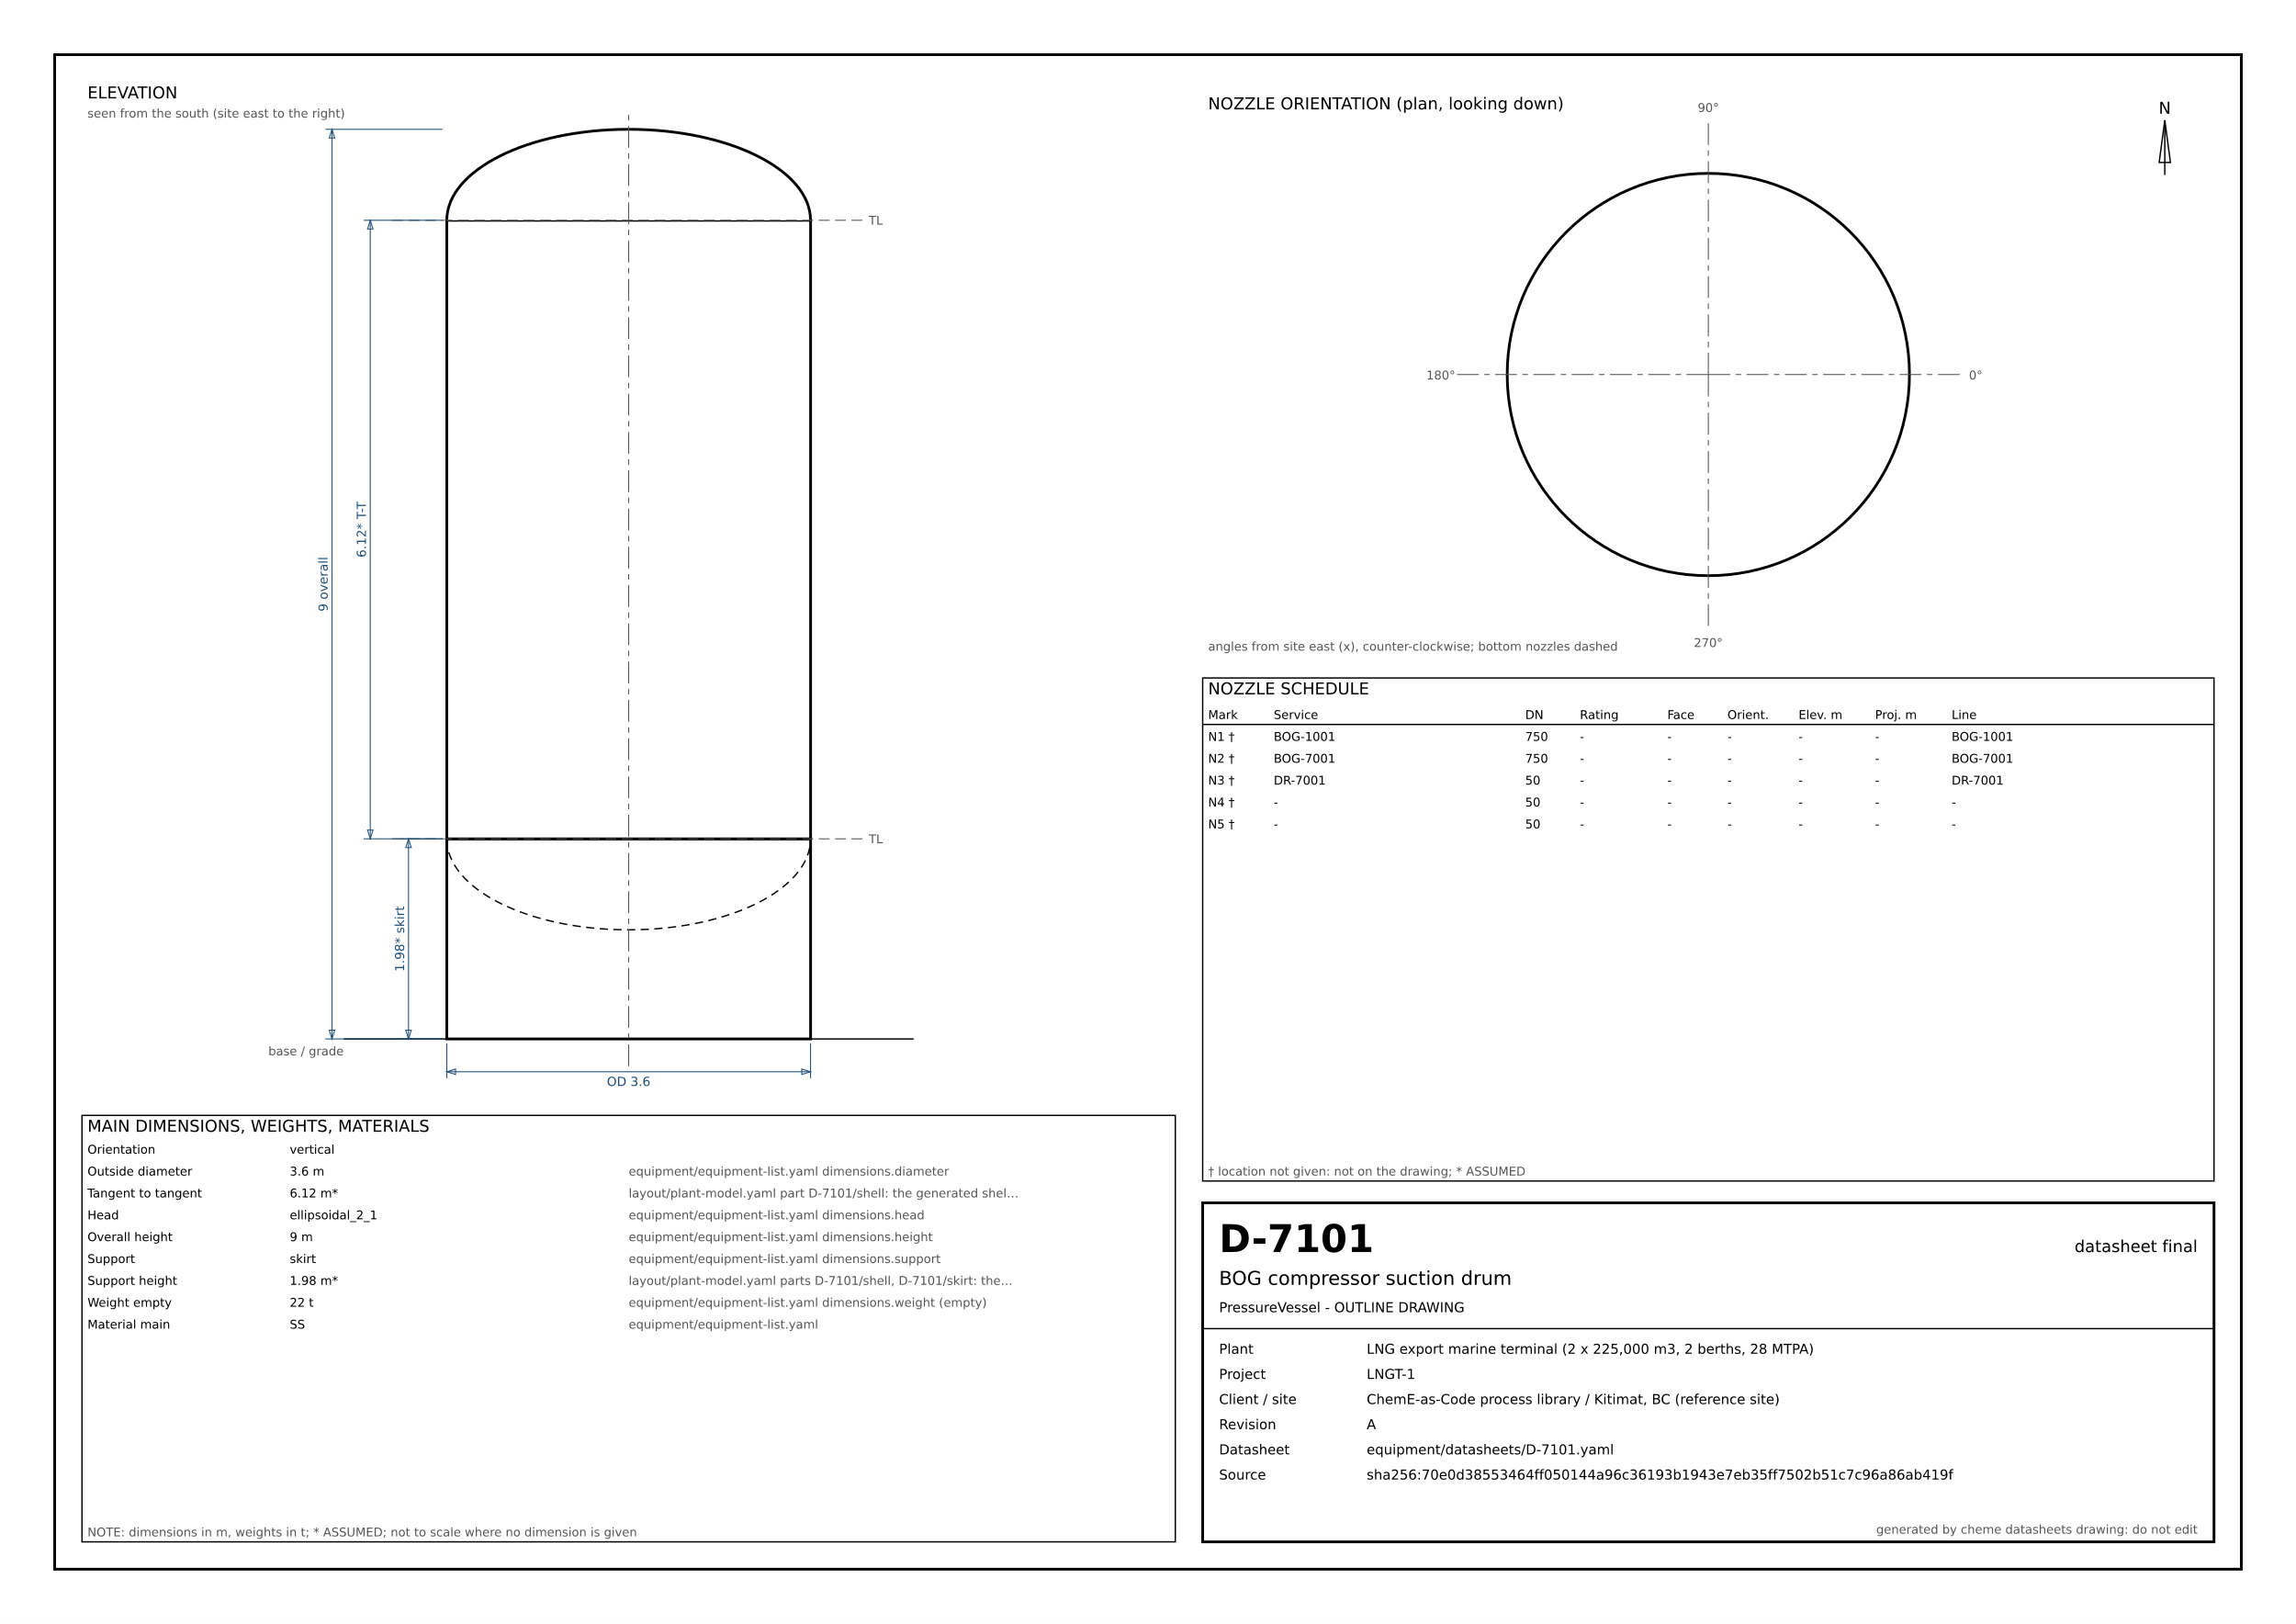
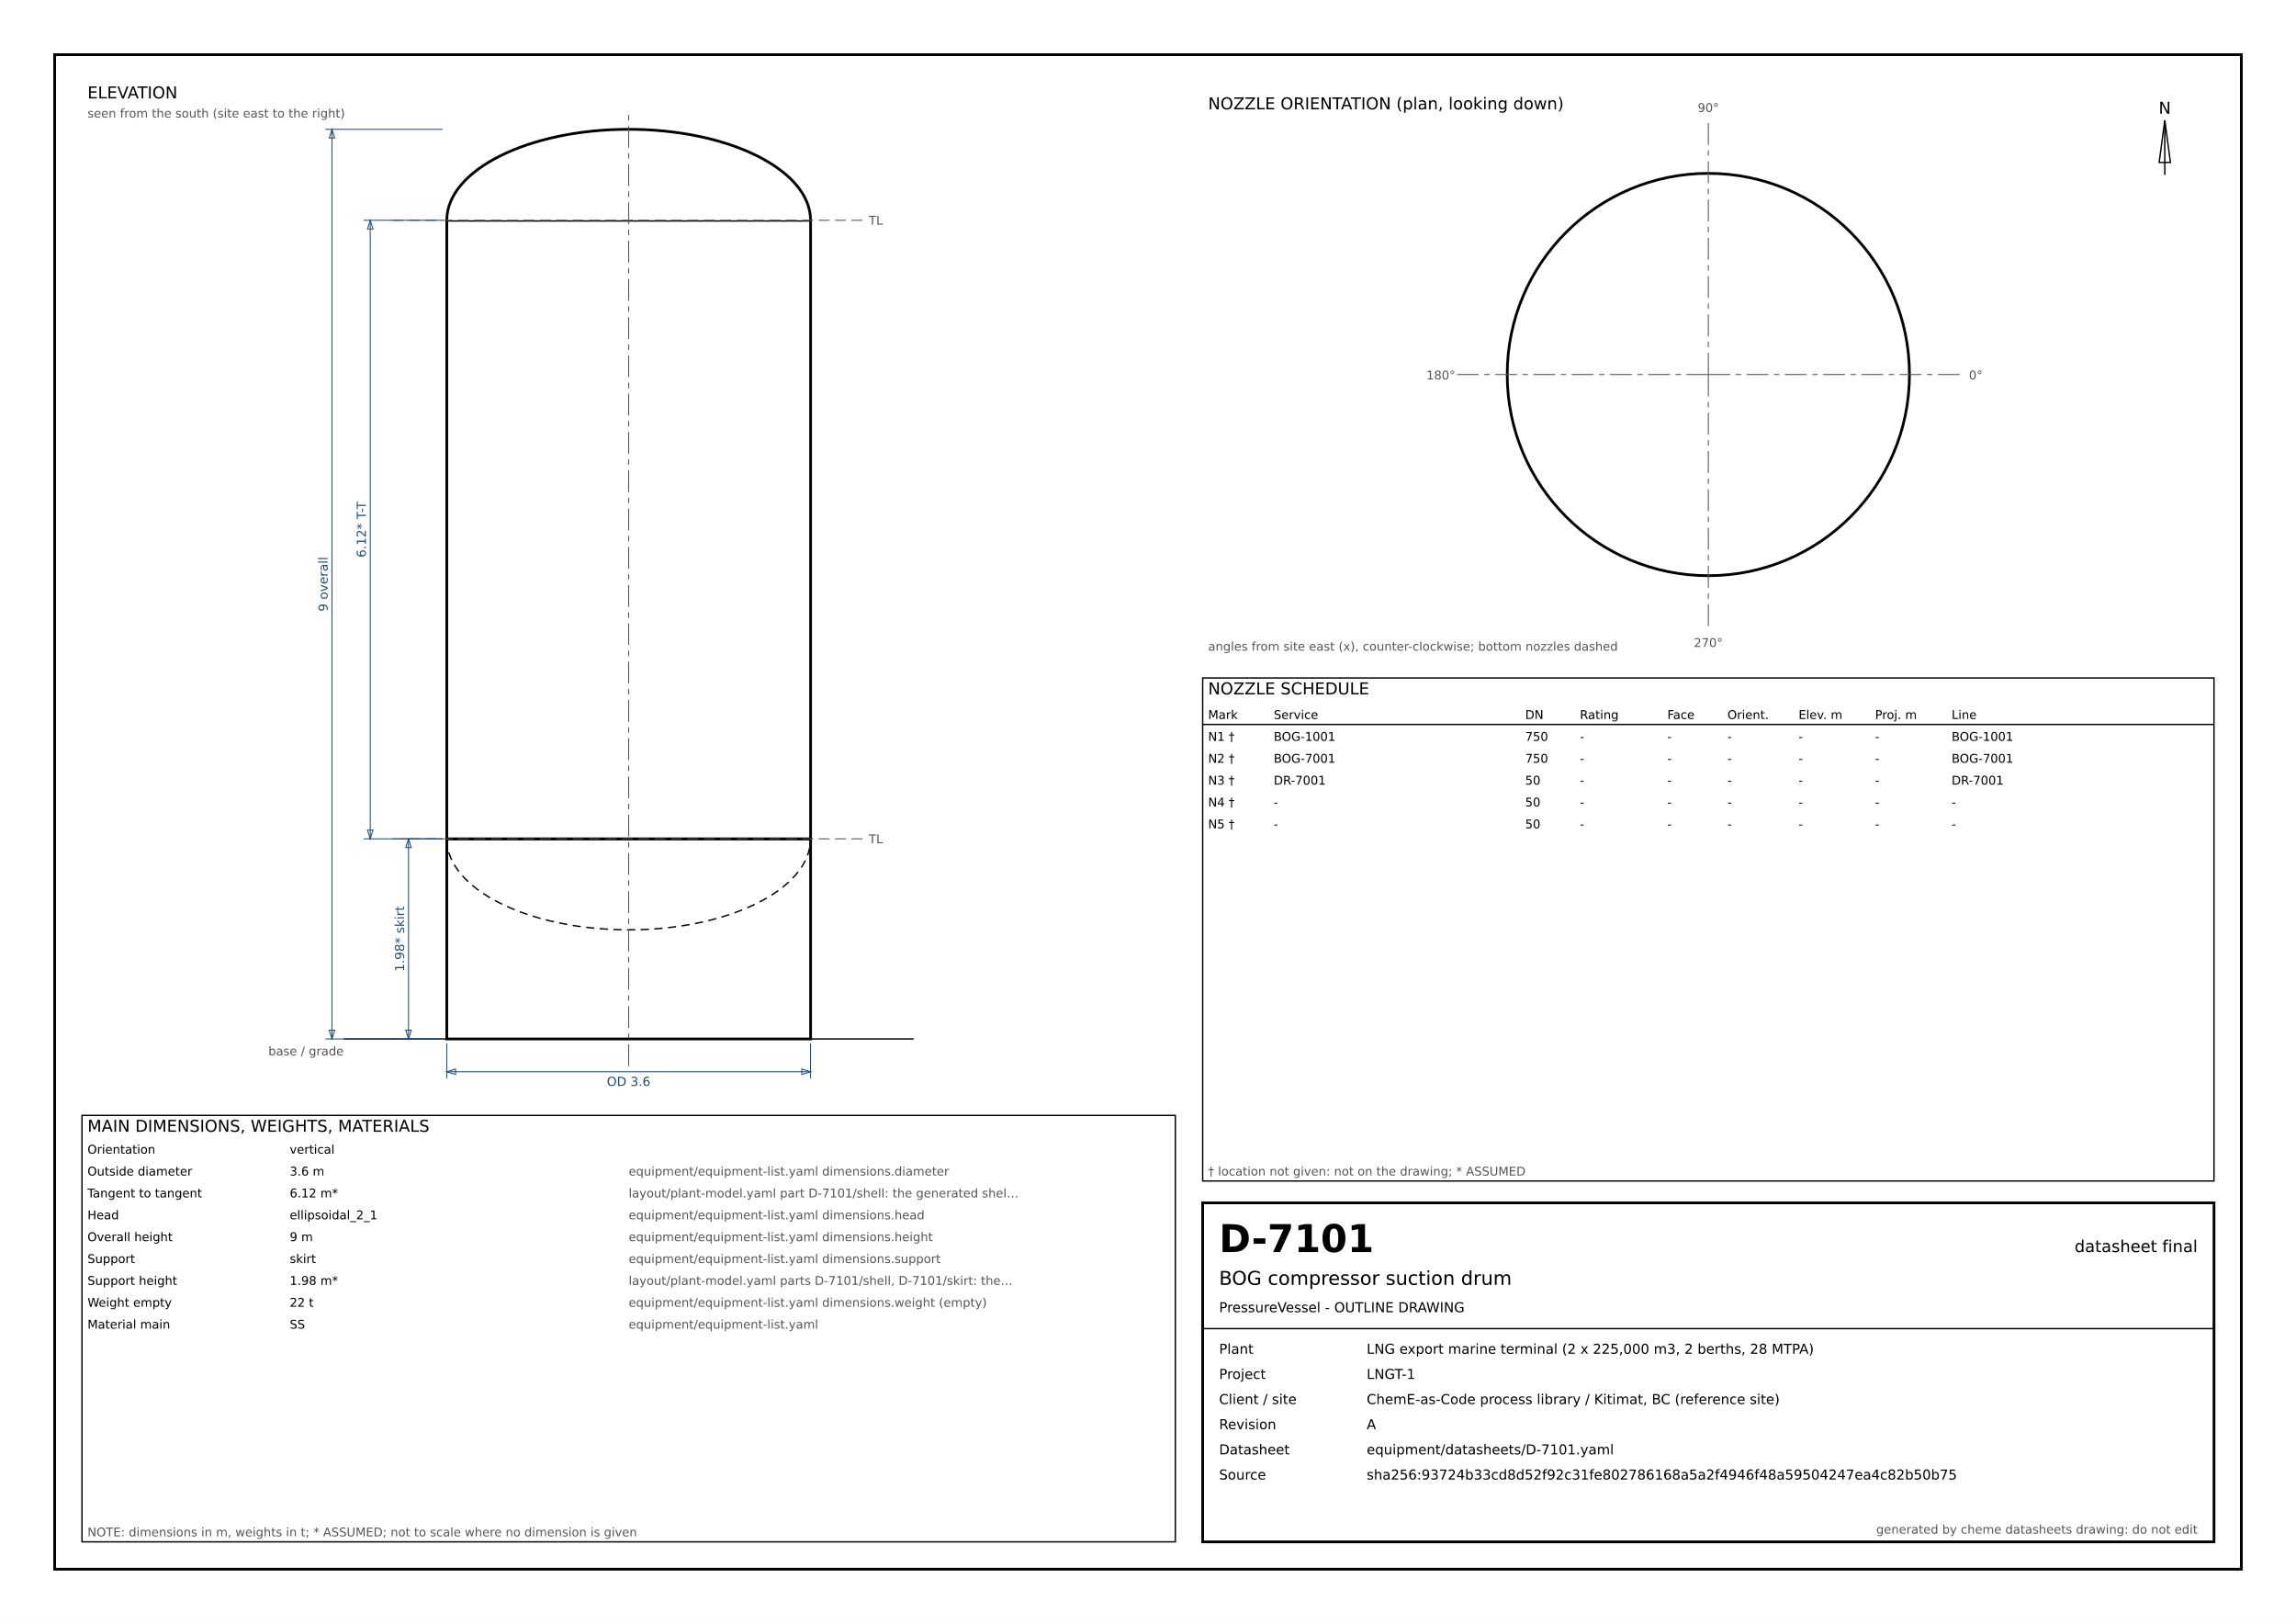
<svg xmlns="http://www.w3.org/2000/svg" width="420mm" height="297mm" viewBox="0 0 420 297">
  <style>
.frame{fill:none;stroke:#000;stroke-width:0.5}
.thin{fill:none;stroke:#000;stroke-width:0.25}
.outline{fill:#fff;stroke:#000;stroke-width:0.5}
.hidden{fill:none;stroke:#000;stroke-width:0.25;stroke-dasharray:1.5 1}
.centre{fill:none;stroke:#555;stroke-width:0.18;stroke-dasharray:4 1 1 1}
.tl{fill:none;stroke:#555;stroke-width:0.18;stroke-dasharray:2 1}
.dim{fill:none;stroke:#1f4e79;stroke-width:0.18}
.nozzle{fill:#fff;stroke:#b71c1c;stroke-width:0.35}
.section{fill:none;stroke:#2e7d32;stroke-width:0.25;stroke-dasharray:2 1}
text{font-family:'DejaVu Sans',Arial,Helvetica,sans-serif;fill:#000}
.t2{font-size:2.2px}.t25{font-size:2.5px}.t3{font-size:3px}.t35{font-size:3.5px}
.t5{font-size:5px;font-weight:bold}.t7{font-size:7px;font-weight:bold}
.dimt{font-size:2.3px;fill:#1f4e79}.nt{font-size:2.3px;fill:#b71c1c}
.note{font-size:2.2px;fill:#555}
.draft{font-size:40px;font-weight:bold;fill:#c62828;fill-opacity:0.12}
</style>
  <rect x="0" y="0" width="420" height="297" fill="#fff" />
  <rect x="10" y="10" width="400" height="277" class="frame" />
  <text x="16" y="18" class="t3" text-anchor="start">ELEVATION</text>
  <rect x="81.73" y="153.42" width="66.55" height="36.6" class="outline" />
  <path d="M81.73,153.42 A33.27,16.64 0 0 0 148.27,153.42" class="hidden" />
  <rect x="81.73" y="40.29" width="66.55" height="113.13" class="outline" />
  <path d="M81.73,40.29 A33.27,16.64 0 0 1 148.27,40.29" class="outline" />
  <line x1="71.75" y1="153.42" x2="158.25" y2="153.42" class="tl" />
  <text x="158.92" y="154.22" class="note" text-anchor="start">TL</text>
  <line x1="71.75" y1="40.29" x2="158.25" y2="40.29" class="tl" />
  <text x="158.92" y="41.09" class="note" text-anchor="start">TL</text>
  <line x1="115" y1="195.01" x2="115" y2="20.33" class="centre" />
  <line x1="62.87" y1="190.02" x2="167.13" y2="190.02" class="thin" />
  <text x="62.87" y="193.02" class="note" text-anchor="end">base / grade</text>
  <line x1="80.93" y1="190.02" x2="59.53" y2="190.02" class="dim" />
  <line x1="80.93" y1="23.65" x2="59.53" y2="23.65" class="dim" />
  <line x1="60.73" y1="190.02" x2="60.73" y2="23.65" class="dim" />
  <path d="M60.73,190.02 l0.5,-1.6 l-1,0 z" class="dim" />
  <path d="M60.73,23.65 l0.5,1.6 l-1,0 z" class="dim" />
  <text x="59.93" y="106.84" class="dimt" text-anchor="middle" transform="rotate(-90 59.93 106.84)">9 overall</text>
  <line x1="80.93" y1="153.42" x2="66.53" y2="153.42" class="dim" />
  <line x1="80.93" y1="40.29" x2="66.53" y2="40.29" class="dim" />
  <line x1="67.73" y1="153.42" x2="67.73" y2="40.29" class="dim" />
  <path d="M67.73,153.42 l0.5,-1.6 l-1,0 z" class="dim" />
  <path d="M67.73,40.29 l0.5,1.6 l-1,0 z" class="dim" />
  <text x="66.93" y="96.85" class="dimt" text-anchor="middle" transform="rotate(-90 66.93 96.85)">6.12* T-T</text>
  <line x1="80.93" y1="190.02" x2="73.53" y2="190.02" class="dim" />
  <line x1="80.93" y1="153.42" x2="73.53" y2="153.42" class="dim" />
  <line x1="74.73" y1="190.02" x2="74.73" y2="153.42" class="dim" />
  <path d="M74.73,190.02 l0.5,-1.6 l-1,0 z" class="dim" />
  <path d="M74.73,153.42 l0.5,1.6 l-1,0 z" class="dim" />
  <text x="73.93" y="171.72" class="dimt" text-anchor="middle" transform="rotate(-90 73.93 171.72)">1.98* skirt</text>
  <line x1="81.73" y1="190.82" x2="81.73" y2="197.22" class="dim" />
  <line x1="148.27" y1="190.82" x2="148.27" y2="197.22" class="dim" />
  <line x1="81.73" y1="196.02" x2="148.27" y2="196.02" class="dim" />
  <path d="M81.73,196.02 l1.6,0.5 l0,-1 z" class="dim" />
  <path d="M148.27,196.02 l-1.6,0.5 l0,-1 z" class="dim" />
  <text x="115" y="198.62" class="dimt" text-anchor="middle">OD 3.6</text>
  <circle cx="312.5" cy="68.5" r="36.79" class="outline" />
  <line x1="312.5" y1="68.5" x2="358.48" y2="68.5" class="centre" />
  <line x1="312.5" y1="68.5" x2="312.5" y2="22.52" class="centre" />
  <line x1="312.5" y1="68.5" x2="266.52" y2="68.5" class="centre" />
  <line x1="312.5" y1="68.5" x2="312.5" y2="114.48" class="centre" />
  <text x="361.43" y="69.4" class="note" text-anchor="middle">0°</text>
  <text x="312.5" y="20.47" class="note" text-anchor="middle">90°</text>
  <text x="263.57" y="69.4" class="note" text-anchor="middle">180°</text>
  <text x="312.5" y="118.33" class="note" text-anchor="middle">270°</text>
  <line x1="396" y1="32" x2="396" y2="22" class="thin" />
  <path d="M396,22 L394.97,29.71 L397.03,29.71 z" class="thin" />
  <text x="396" y="20.8" class="t3" text-anchor="middle">N</text>
  <text x="221" y="20" class="t3" text-anchor="start">NOZZLE ORIENTATION (plan, looking down)</text>
  <text x="221" y="119" class="note" text-anchor="start">angles from site east (x), counter-clockwise; bottom nozzles dashed</text>
  <text x="16" y="21.5" class="note" text-anchor="start">seen from the south (site east to the right)</text>
  <text x="221" y="127" class="t3" text-anchor="start">NOZZLE SCHEDULE</text>
  <text x="221" y="131.5" class="t2" text-anchor="start">Mark</text>
  <text x="233" y="131.5" class="t2" text-anchor="start">Service</text>
  <text x="279" y="131.5" class="t2" text-anchor="start">DN</text>
  <text x="289" y="131.5" class="t2" text-anchor="start">Rating</text>
  <text x="305" y="131.5" class="t2" text-anchor="start">Face</text>
  <text x="316" y="131.5" class="t2" text-anchor="start">Orient.</text>
  <text x="329" y="131.5" class="t2" text-anchor="start">Elev. m</text>
  <text x="343" y="131.5" class="t2" text-anchor="start">Proj. m</text>
  <text x="357" y="131.5" class="t2" text-anchor="start">Line</text>
  <line x1="220" y1="132.5" x2="405" y2="132.5" class="thin" />
  <text x="221" y="135.5" class="t2" text-anchor="start">N1 †</text>
  <text x="233" y="135.5" class="t2" text-anchor="start">BOG-1001</text>
  <text x="279" y="135.5" class="t2" text-anchor="start">750</text>
  <text x="289" y="135.5" class="t2" text-anchor="start">-</text>
  <text x="305" y="135.5" class="t2" text-anchor="start">-</text>
  <text x="316" y="135.5" class="t2" text-anchor="start">-</text>
  <text x="329" y="135.5" class="t2" text-anchor="start">-</text>
  <text x="343" y="135.5" class="t2" text-anchor="start">-</text>
  <text x="357" y="135.5" class="t2" text-anchor="start">BOG-1001</text>
  <text x="221" y="139.5" class="t2" text-anchor="start">N2 †</text>
  <text x="233" y="139.5" class="t2" text-anchor="start">BOG-7001</text>
  <text x="279" y="139.5" class="t2" text-anchor="start">750</text>
  <text x="289" y="139.5" class="t2" text-anchor="start">-</text>
  <text x="305" y="139.5" class="t2" text-anchor="start">-</text>
  <text x="316" y="139.5" class="t2" text-anchor="start">-</text>
  <text x="329" y="139.5" class="t2" text-anchor="start">-</text>
  <text x="343" y="139.5" class="t2" text-anchor="start">-</text>
  <text x="357" y="139.5" class="t2" text-anchor="start">BOG-7001</text>
  <text x="221" y="143.5" class="t2" text-anchor="start">N3 †</text>
  <text x="233" y="143.5" class="t2" text-anchor="start">DR-7001</text>
  <text x="279" y="143.5" class="t2" text-anchor="start">50</text>
  <text x="289" y="143.5" class="t2" text-anchor="start">-</text>
  <text x="305" y="143.5" class="t2" text-anchor="start">-</text>
  <text x="316" y="143.5" class="t2" text-anchor="start">-</text>
  <text x="329" y="143.5" class="t2" text-anchor="start">-</text>
  <text x="343" y="143.5" class="t2" text-anchor="start">-</text>
  <text x="357" y="143.5" class="t2" text-anchor="start">DR-7001</text>
  <text x="221" y="147.5" class="t2" text-anchor="start">N4 †</text>
  <text x="233" y="147.5" class="t2" text-anchor="start">-</text>
  <text x="279" y="147.5" class="t2" text-anchor="start">50</text>
  <text x="289" y="147.5" class="t2" text-anchor="start">-</text>
  <text x="305" y="147.5" class="t2" text-anchor="start">-</text>
  <text x="316" y="147.5" class="t2" text-anchor="start">-</text>
  <text x="329" y="147.5" class="t2" text-anchor="start">-</text>
  <text x="343" y="147.5" class="t2" text-anchor="start">-</text>
  <text x="357" y="147.5" class="t2" text-anchor="start">-</text>
  <text x="221" y="151.5" class="t2" text-anchor="start">N5 †</text>
  <text x="233" y="151.5" class="t2" text-anchor="start">-</text>
  <text x="279" y="151.5" class="t2" text-anchor="start">50</text>
  <text x="289" y="151.5" class="t2" text-anchor="start">-</text>
  <text x="305" y="151.5" class="t2" text-anchor="start">-</text>
  <text x="316" y="151.5" class="t2" text-anchor="start">-</text>
  <text x="329" y="151.5" class="t2" text-anchor="start">-</text>
  <text x="343" y="151.5" class="t2" text-anchor="start">-</text>
  <text x="357" y="151.5" class="t2" text-anchor="start">-</text>
  <text x="221" y="215" class="note" text-anchor="start">† location not given: not on the drawing; * ASSUMED</text>
  <rect x="220" y="124" width="185" height="92" class="thin" />
  <text x="16" y="207" class="t3" text-anchor="start">MAIN DIMENSIONS, WEIGHTS, MATERIALS</text>
  <text x="16" y="211" class="t2" text-anchor="start">Orientation</text>
  <text x="53" y="211" class="t2" text-anchor="start">vertical</text>
  <text x="115" y="211" class="note" text-anchor="start" />
  <text x="16" y="215" class="t2" text-anchor="start">Outside diameter</text>
  <text x="53" y="215" class="t2" text-anchor="start">3.6 m</text>
  <text x="115" y="215" class="note" text-anchor="start">equipment/equipment-list.yaml dimensions.diameter</text>
  <text x="16" y="219" class="t2" text-anchor="start">Tangent to tangent</text>
  <text x="53" y="219" class="t2" text-anchor="start">6.12 m*</text>
  <text x="115" y="219" class="note" text-anchor="start">layout/plant-model.yaml part D-7101/shell: the generated shel…</text>
  <text x="16" y="223" class="t2" text-anchor="start">Head</text>
  <text x="53" y="223" class="t2" text-anchor="start">ellipsoidal_2_1</text>
  <text x="115" y="223" class="note" text-anchor="start">equipment/equipment-list.yaml dimensions.head</text>
  <text x="16" y="227" class="t2" text-anchor="start">Overall height</text>
  <text x="53" y="227" class="t2" text-anchor="start">9 m</text>
  <text x="115" y="227" class="note" text-anchor="start">equipment/equipment-list.yaml dimensions.height</text>
  <text x="16" y="231" class="t2" text-anchor="start">Support</text>
  <text x="53" y="231" class="t2" text-anchor="start">skirt</text>
  <text x="115" y="231" class="note" text-anchor="start">equipment/equipment-list.yaml dimensions.support</text>
  <text x="16" y="235" class="t2" text-anchor="start">Support height</text>
  <text x="53" y="235" class="t2" text-anchor="start">1.98 m*</text>
  <text x="115" y="235" class="note" text-anchor="start">layout/plant-model.yaml parts D-7101/shell, D-7101/skirt: the…</text>
  <text x="16" y="239" class="t2" text-anchor="start">Weight empty</text>
  <text x="53" y="239" class="t2" text-anchor="start">22 t</text>
  <text x="115" y="239" class="note" text-anchor="start">equipment/equipment-list.yaml dimensions.weight (empty)</text>
  <text x="16" y="243" class="t2" text-anchor="start">Material main</text>
  <text x="53" y="243" class="t2" text-anchor="start">SS</text>
  <text x="115" y="243" class="note" text-anchor="start">equipment/equipment-list.yaml</text>
  <text x="16" y="281" class="note" text-anchor="start">NOTE: dimensions in m, weights in t; * ASSUMED; not to scale where no dimension is given</text>
  <rect x="15" y="204" width="200" height="78" class="thin" />
  <rect x="220" y="220" width="185" height="62" class="frame" />
  <text x="223" y="229" class="t7" text-anchor="start">D-7101</text>
  <text x="223" y="235" class="t35" text-anchor="start">BOG compressor suction drum</text>
  <text x="223" y="240" class="t25" text-anchor="start">PressureVessel - OUTLINE DRAWING</text>
  <line x1="220" y1="243" x2="405" y2="243" class="thin" />
  <text x="223" y="247.6" class="t25" text-anchor="start">Plant</text>
  <text x="250" y="247.6" class="t25" text-anchor="start">LNG export marine terminal (2 x 225,000 m3, 2 berths, 28 MTPA)</text>
  <text x="223" y="252.2" class="t25" text-anchor="start">Project</text>
  <text x="250" y="252.2" class="t25" text-anchor="start">LNGT-1</text>
  <text x="223" y="256.8" class="t25" text-anchor="start">Client / site</text>
  <text x="250" y="256.8" class="t25" text-anchor="start">ChemE-as-Code process library / Kitimat, BC (reference site)</text>
  <text x="223" y="261.4" class="t25" text-anchor="start">Revision</text>
  <text x="250" y="261.4" class="t25" text-anchor="start">A</text>
  <text x="223" y="266" class="t25" text-anchor="start">Datasheet</text>
  <text x="250" y="266" class="t25" text-anchor="start">equipment/datasheets/D-7101.yaml</text>
  <text x="223" y="270.6" class="t25" text-anchor="start">Source</text>
-   <text x="250" y="270.6" class="t25" text-anchor="start">sha256:70e0d38553464ff050144a96c36193b1943e7eb35ff7502b51c7c96a86ab419f</text>
+   <text x="250" y="270.6" class="t25" text-anchor="start">sha256:93724b33cd8d52f92c31fe802786168a5a2f4946f48a59504247ea4c82b50b75</text>
  <text x="402" y="229" class="t3" text-anchor="end">datasheet final</text>
  <text x="402" y="280.5" class="note" text-anchor="end">generated by cheme datasheets drawing: do not edit</text>
</svg>
